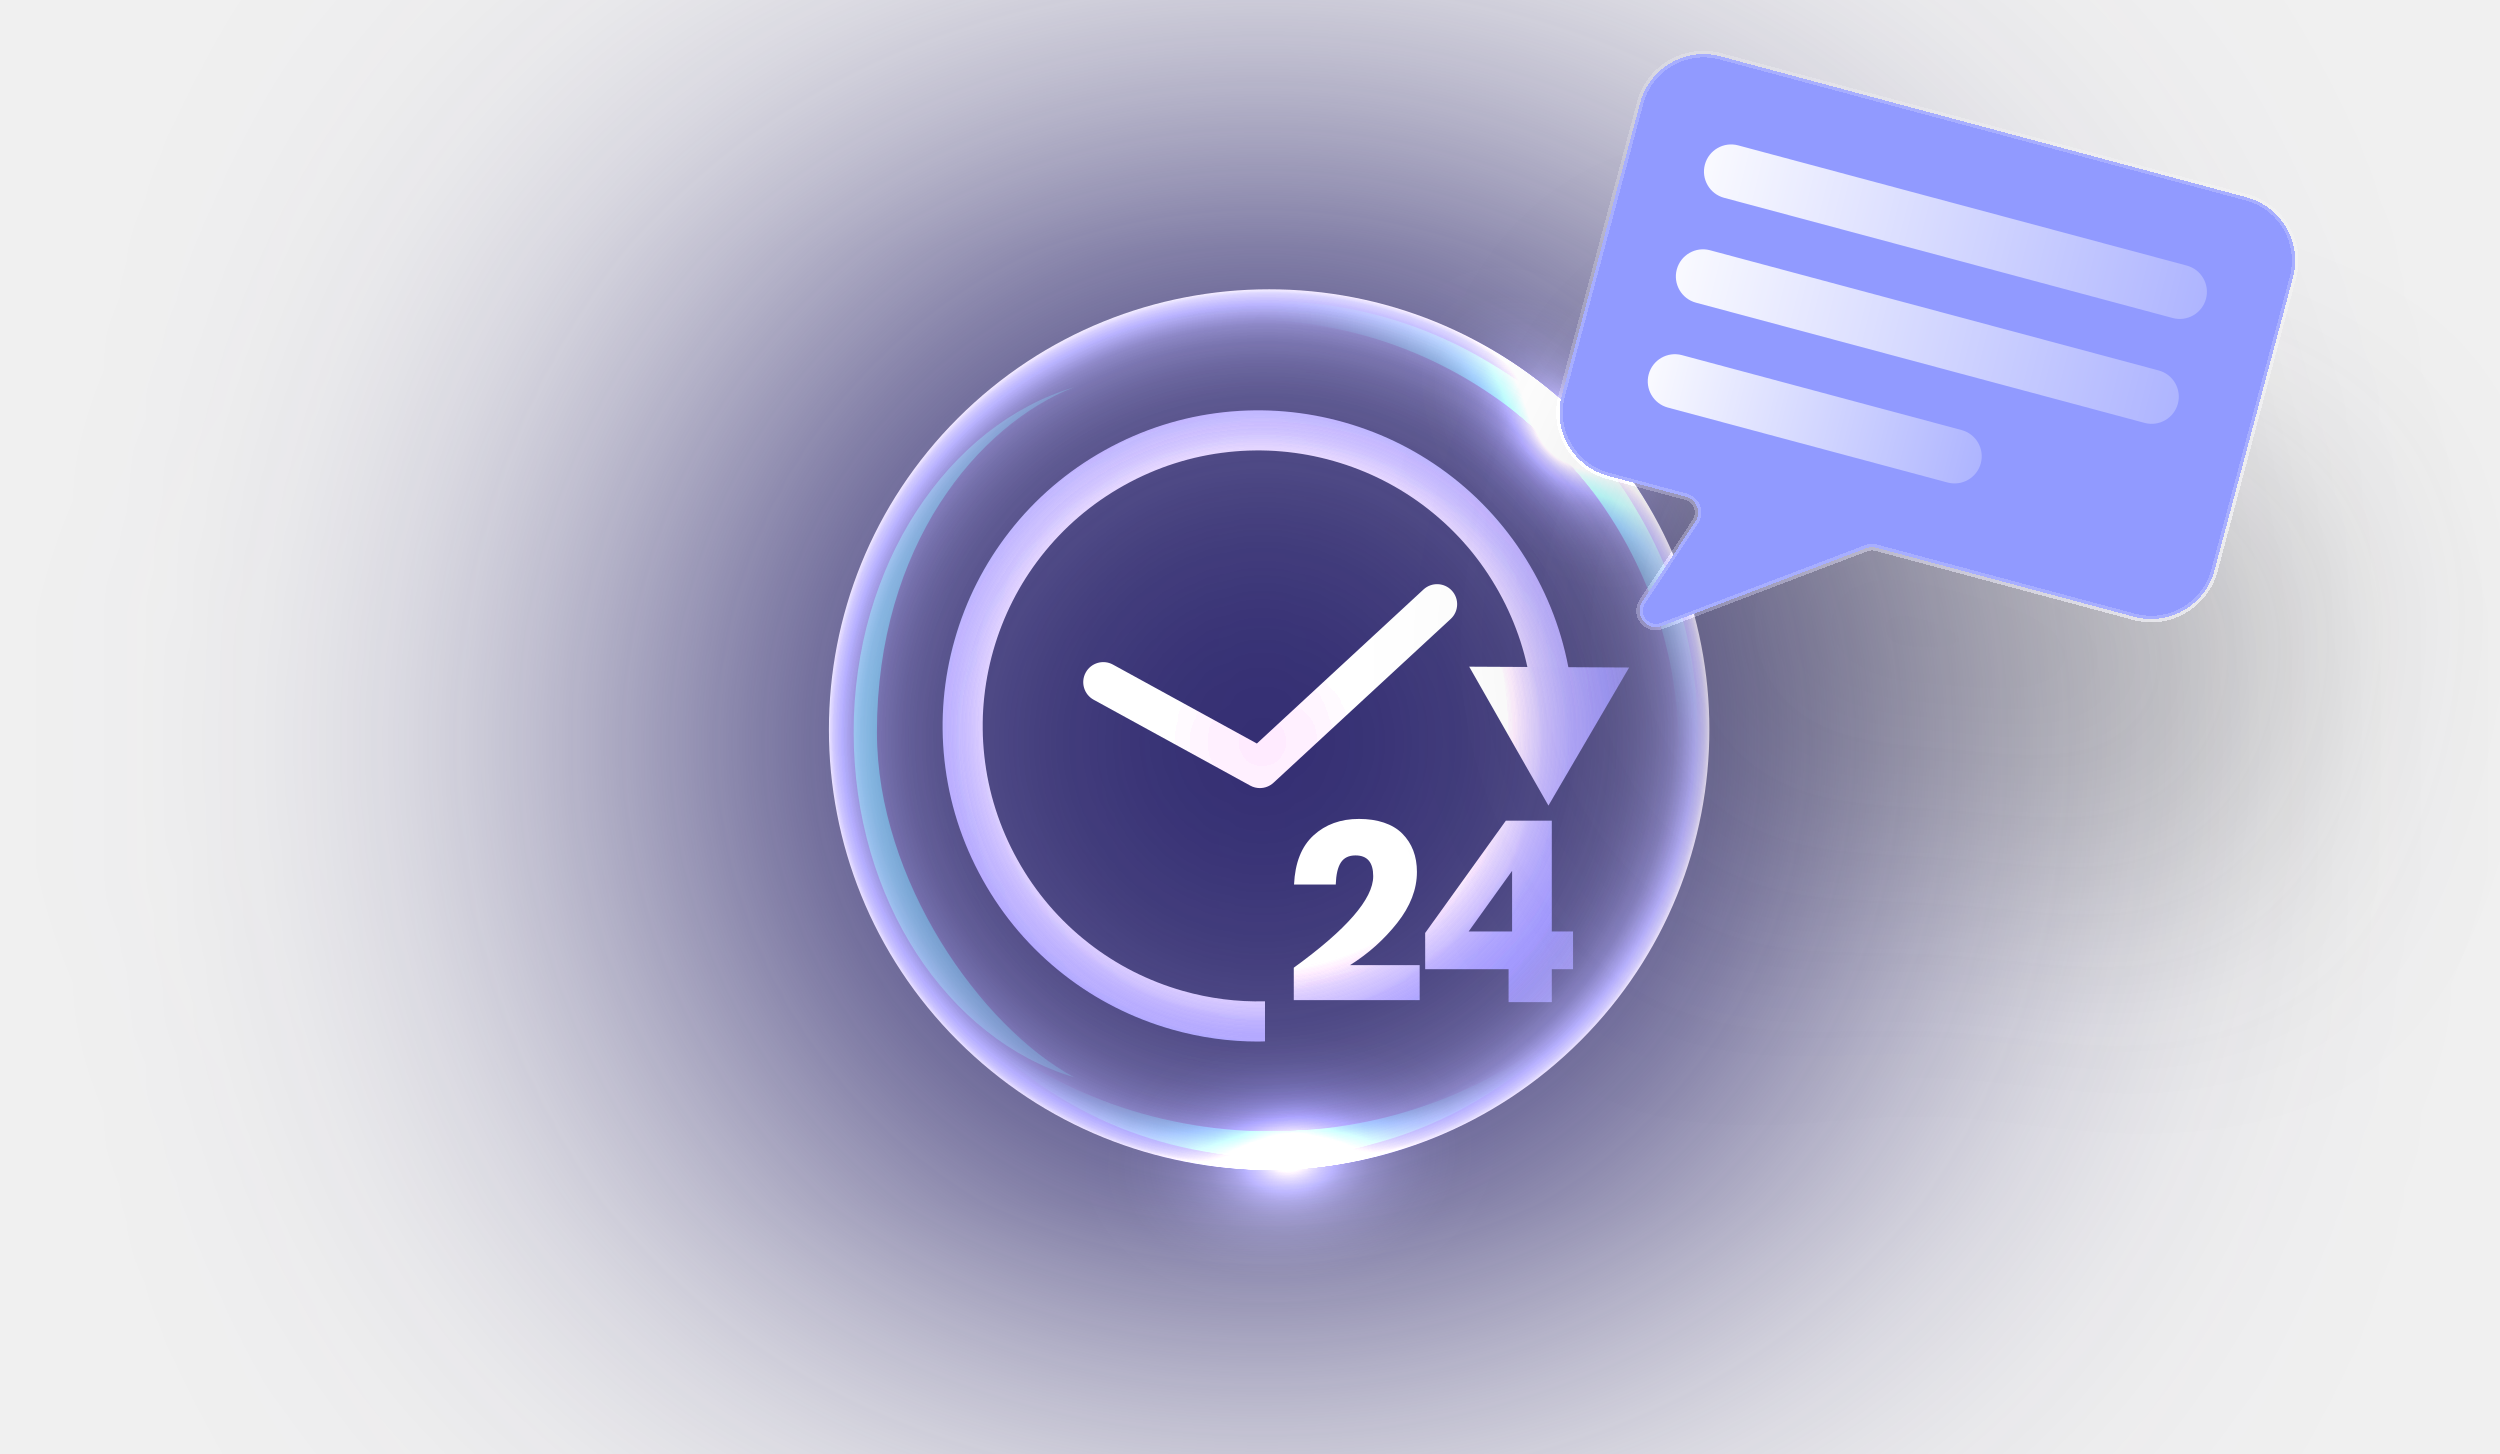
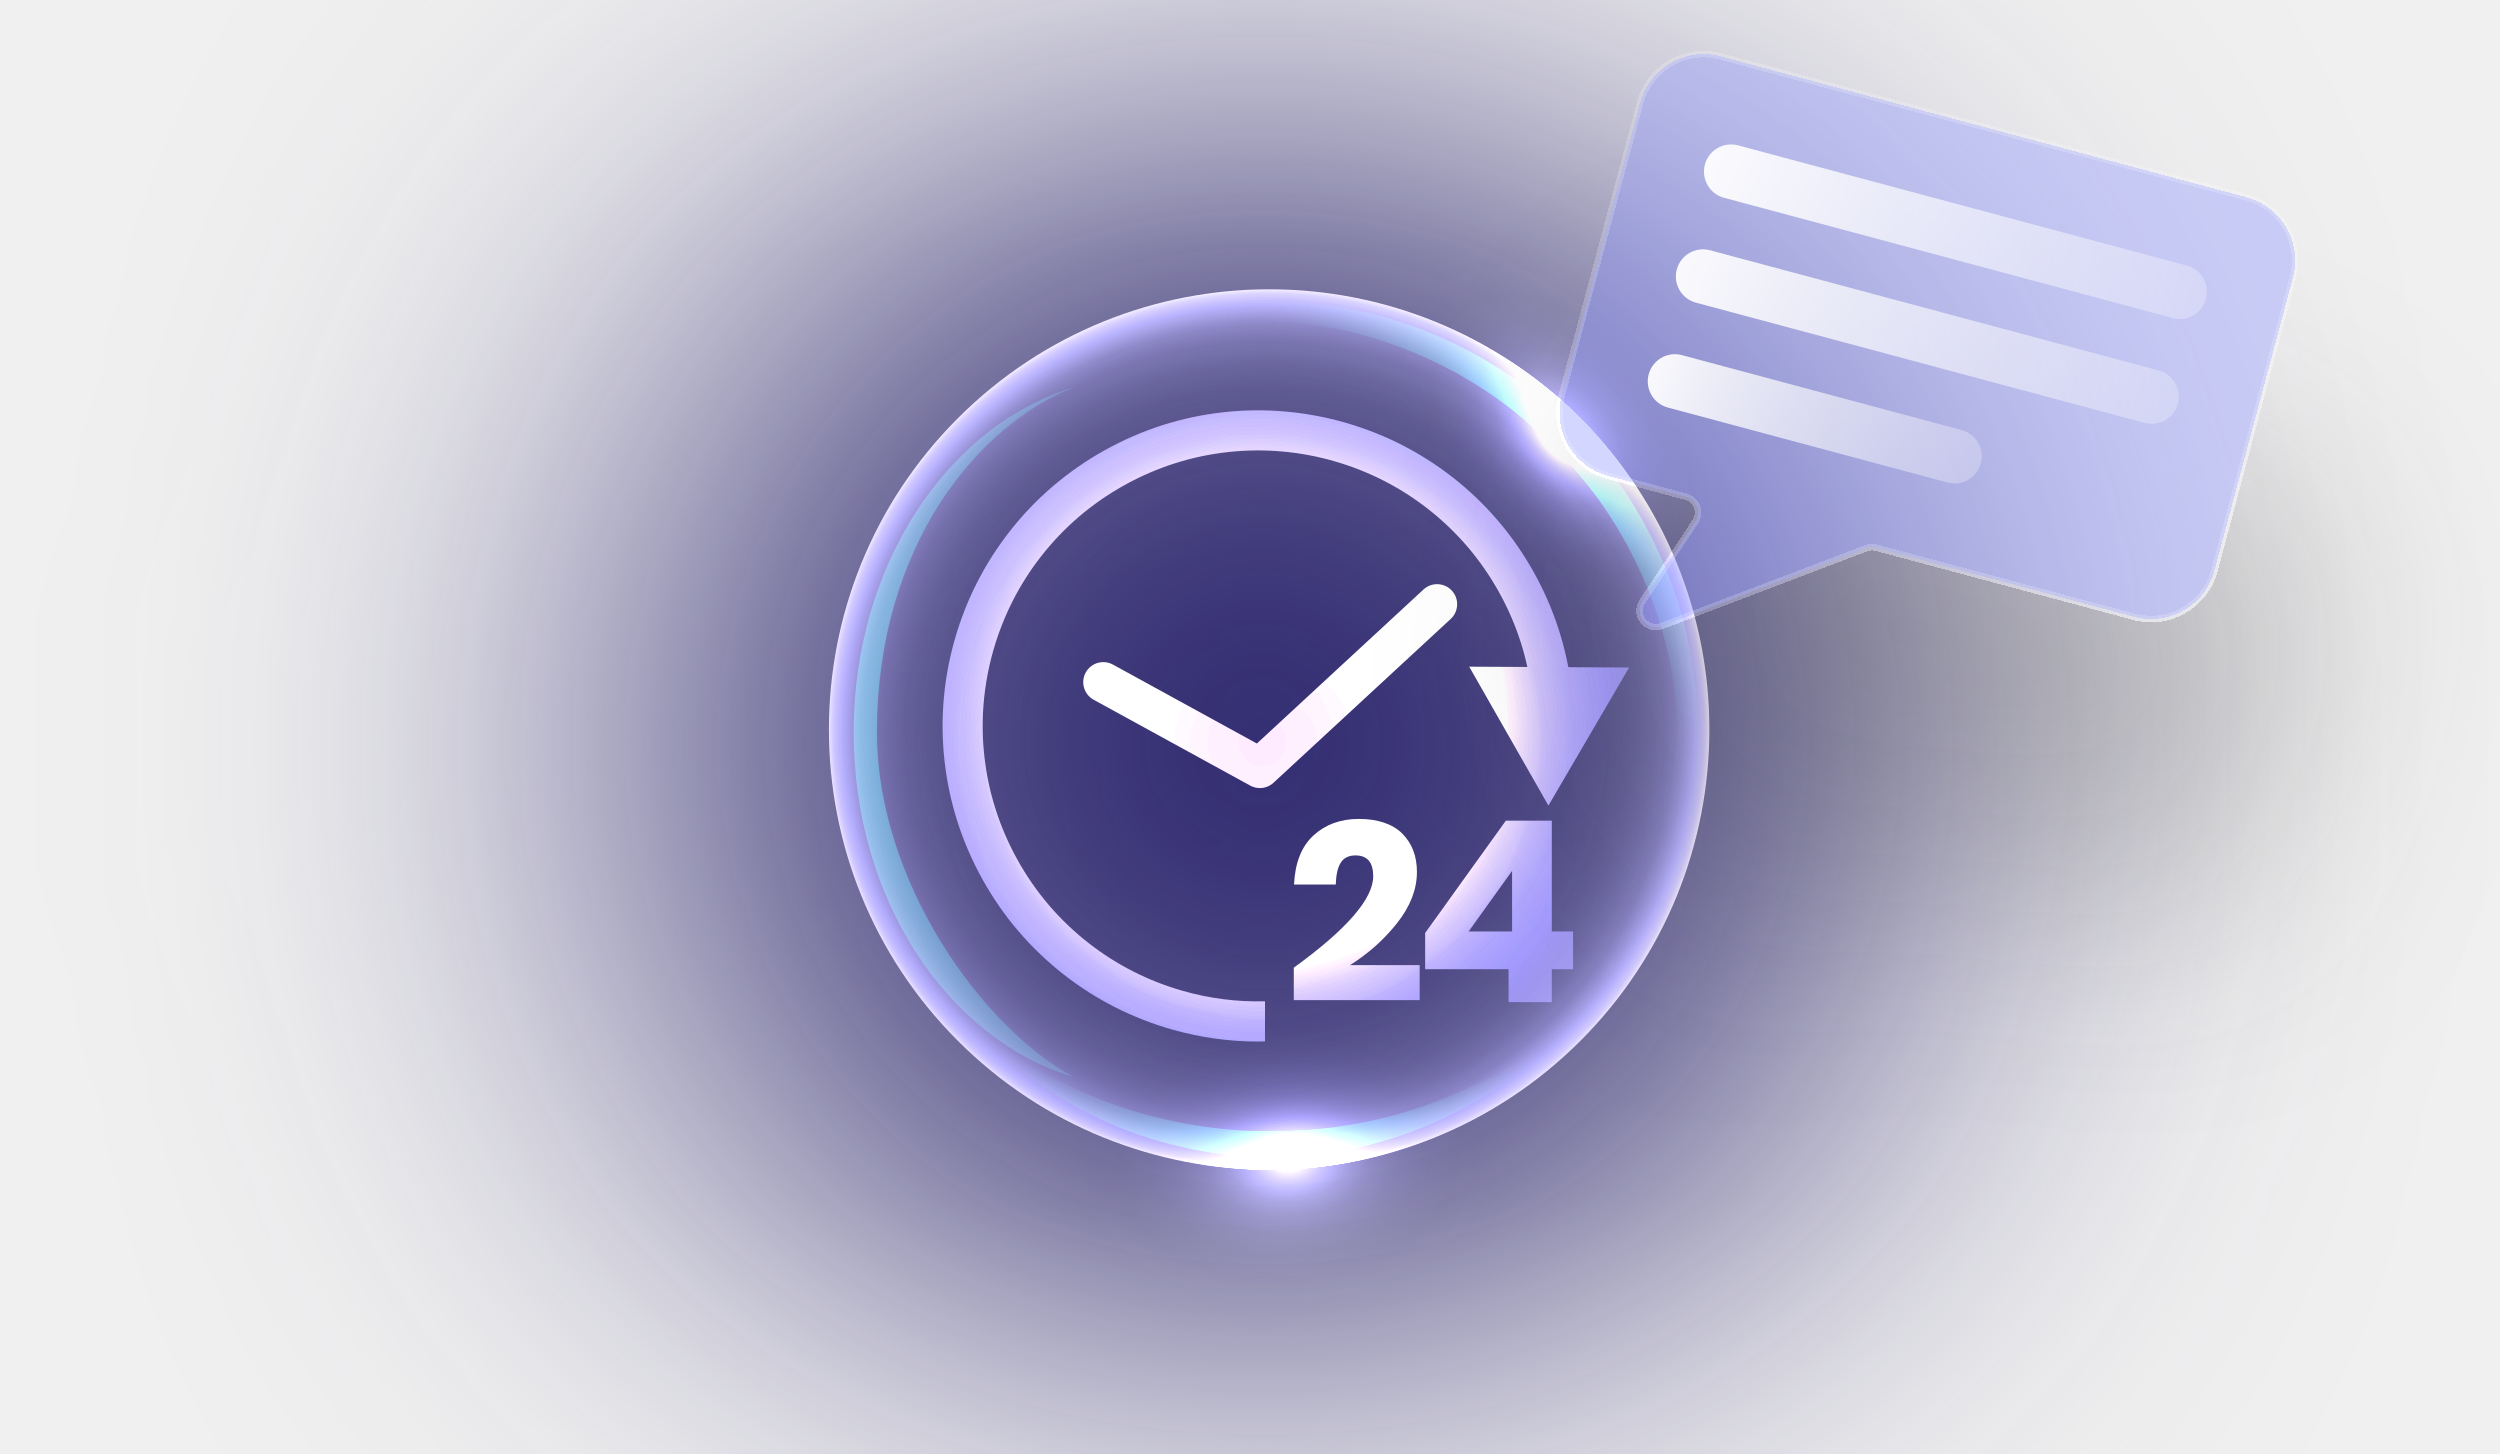
<svg xmlns="http://www.w3.org/2000/svg" width="762" height="443" viewBox="0 0 762 443" fill="none">
  <g filter="url(#filter0_f_48_1827)">
    <path d="M384.77 409.869C486.272 409.869 568.555 327.586 568.555 226.084C568.555 124.583 486.272 42.3 384.77 42.3C283.269 42.3 200.985 124.583 200.985 226.084C200.985 327.586 283.269 409.869 384.77 409.869Z" fill="#2D276E" fillOpacity="0.39" />
  </g>
  <path style="mix-blend-mode:color-dodge" d="M481.714 317.237C534.115 264.837 534.115 179.878 481.714 127.477C429.313 75.076 344.354 75.076 291.953 127.477C239.552 179.878 239.552 264.837 291.953 317.237C344.354 369.638 429.313 369.638 481.714 317.237Z" fill="url(#paint0_radial_48_1827)" />
  <path style="mix-blend-mode:screen" opacity="0.6" d="M267.283 223.19C267.283 166.371 298.17 129.372 327.387 118.022C288.822 129.569 260.189 172.26 260.189 223.19C260.189 274.12 288.822 316.812 327.387 328.358C299.005 313.026 267.283 268.281 267.283 223.19Z" fill="url(#paint1_linear_48_1827)" />
  <path style="mix-blend-mode:screen" d="M387.389 344.852C351.002 344.852 317.883 331.363 293.099 309.29C316.515 335.934 350.085 352.643 387.389 352.643C424.693 352.643 458.265 335.937 481.683 309.29C456.897 331.361 423.778 344.852 387.389 344.852Z" fill="url(#paint2_linear_48_1827)" />
  <path style="mix-blend-mode:screen" d="M386.435 91.791C348.82 91.791 314.935 107.672 291.048 133.069C314.483 111.024 346.019 97.494 380.731 97.494C453.06 97.494 511.694 156.128 511.694 228.457C511.694 263.169 498.164 294.705 476.122 318.142C501.518 294.256 517.397 260.368 517.397 222.754C517.397 150.425 458.764 91.791 386.435 91.791Z" fill="url(#paint3_linear_48_1827)" />
  <path style="mix-blend-mode:color-dodge" d="M513.413 179.88C496.019 193.962 464.611 183.997 443.26 157.625C421.911 131.246 418.706 98.459 436.103 84.371C453.501 70.292 484.907 80.257 506.261 106.628C527.605 133.002 530.809 165.797 513.415 179.88H513.413Z" fill="url(#paint4_radial_48_1827)" />
  <path style="mix-blend-mode:color-dodge" d="M397.354 397.189C361.195 400.65 329.927 382.989 327.513 357.747C325.098 332.503 352.453 309.237 388.611 305.779C424.768 302.321 456.036 319.98 458.45 345.221C460.864 370.463 433.509 393.731 397.352 397.189H397.354Z" fill="url(#paint5_radial_48_1827)" />
  <g style="mix-blend-mode:color-dodge">
    <path d="M467.522 174.457C461.205 163.118 452.852 153.353 442.696 145.429C432.889 137.782 421.825 132.173 409.813 128.756C397.799 125.34 385.438 124.289 373.078 125.63C360.276 127.021 348.032 130.928 336.693 137.247C325.351 143.567 315.586 151.92 307.667 162.075C300.02 171.882 294.409 182.944 290.992 194.958C287.576 206.97 286.525 219.331 287.868 231.694C289.259 244.497 293.166 256.739 299.485 268.081C305.805 279.422 314.158 289.187 324.311 297.104C334.118 304.754 345.182 310.363 357.194 313.78C365.831 316.235 374.648 317.47 383.519 317.47C384.202 317.47 384.887 317.428 385.572 317.413V305.203C377.137 305.41 368.744 304.357 360.537 302.024C350.046 299.042 340.387 294.143 331.827 287.467C322.968 280.561 315.68 272.036 310.161 262.131C304.643 252.226 301.231 241.54 300.018 230.372C298.846 219.582 299.765 208.791 302.749 198.299C305.734 187.808 310.631 178.149 317.305 169.589C324.213 160.731 332.74 153.44 342.643 147.923C352.547 142.403 363.231 138.993 374.4 137.78C385.192 136.61 395.982 137.527 406.474 140.511C416.966 143.496 426.624 148.393 435.184 155.067C444.045 161.977 451.333 170.502 456.851 180.405C462.28 190.149 465.674 200.657 466.935 211.638L479.077 210.24C477.63 197.654 473.743 185.615 467.526 174.457H467.522Z" fill="url(#paint6_radial_48_1827)" />
    <path d="M447.812 203.201L471.964 245.541L496.56 203.458L447.812 203.201Z" fill="url(#paint7_radial_48_1827)" />
    <path d="M384.012 240.208C383.008 240.208 381.997 239.961 381.076 239.456L333.347 213.281C330.388 211.658 329.304 207.945 330.927 204.986C332.548 202.025 336.265 200.939 339.222 202.566L383.095 226.625L433.881 179.678C436.358 177.387 440.226 177.539 442.517 180.016C444.807 182.495 444.655 186.361 442.178 188.651L388.162 238.583C387.005 239.652 385.516 240.206 384.012 240.206V240.208Z" fill="url(#paint8_radial_48_1827)" />
    <path d="M418.555 267.064C418.555 262.841 416.753 260.73 413.151 260.73C411.119 260.73 409.634 261.452 408.696 262.893C407.756 264.336 407.236 266.575 407.136 269.614H394.422C394.727 262.971 396.707 257.975 400.36 254.628C404.014 251.28 408.631 249.607 414.216 249.607C419.8 249.607 424.455 251.101 427.424 254.087C430.394 257.075 431.879 260.962 431.879 265.752C431.879 271.057 429.872 276.246 425.864 281.317C421.855 286.389 417.058 290.676 411.476 294.178H432.716V304.839H394.345V294.951C410.486 283.261 418.555 273.966 418.555 267.066V267.064Z" fill="url(#paint9_radial_48_1827)" />
    <path d="M434.391 295.413V284.368L458.981 250.146H472.989V283.904H479.461V295.413H472.989V305.455H459.818V295.413H434.391ZM460.885 265.441L447.639 283.904H460.885V265.441Z" fill="url(#paint10_radial_48_1827)" />
  </g>
  <g filter="url(#filter1_bd_48_1827)">
-     <path d="M499.932 31.319C502.791 20.649 513.757 14.318 524.427 17.176L684.739 60.132C695.408 62.991 701.74 73.957 698.881 84.627L674.971 173.859C672.112 184.528 661.146 190.86 650.476 188.001L571.882 166.941C570.867 166.669 569.792 166.724 568.809 167.098L506.515 190.803C501.972 192.531 497.883 187.416 500.57 183.366L516.74 158.99C518.629 156.142 517.168 152.281 513.867 151.396L490.164 145.045C479.495 142.186 473.163 131.22 476.022 120.55L499.932 31.319Z" fill="#919AFF" fillOpacity="0.4" shape-rendering="crispEdges" />
+     <path d="M499.932 31.319C502.791 20.649 513.757 14.318 524.427 17.176L684.739 60.132C695.408 62.991 701.74 73.957 698.881 84.627L674.971 173.859C672.112 184.528 661.146 190.86 650.476 188.001L571.882 166.941C570.867 166.669 569.792 166.724 568.809 167.098L506.515 190.803C501.972 192.531 497.883 187.416 500.57 183.366L516.74 158.99C518.629 156.142 517.168 152.281 513.867 151.396L490.164 145.045C479.495 142.186 473.163 131.22 476.022 120.55L499.932 31.319Z" fill="#919AFF" fill-opacity="0.4" shape-rendering="crispEdges" />
    <path d="M499.932 31.319C502.791 20.649 513.757 14.318 524.427 17.176L684.739 60.132C695.408 62.991 701.74 73.957 698.881 84.627L674.971 173.859C672.112 184.528 661.146 190.86 650.476 188.001L571.882 166.941C570.867 166.669 569.792 166.724 568.809 167.098L506.515 190.803C501.972 192.531 497.883 187.416 500.57 183.366L516.74 158.99C518.629 156.142 517.168 152.281 513.867 151.396L490.164 145.045C479.495 142.186 473.163 131.22 476.022 120.55L499.932 31.319Z" stroke="white" stroke-opacity="0.2" stroke-width="2" shape-rendering="crispEdges" />
  </g>
  <rect x="521.793" y="42.167" width="158.12" height="16.547" rx="8.274" transform="rotate(15 521.793 42.1675)" fill="url(#paint11_linear_48_1827)" />
  <rect x="513.227" y="74.135" width="158.12" height="16.547" rx="8.274" transform="rotate(15 513.227 74.1345)" fill="url(#paint12_linear_48_1827)" />
  <rect x="504.661" y="106.102" width="104.8" height="16.547" rx="8.274" transform="rotate(15 504.661 106.102)" fill="url(#paint13_linear_48_1827)" />
  <defs>
    <filter id="filter0_f_48_1827" x="0.985" y="-157.7" width="767.57" height="767.57" filterUnits="userSpaceOnUse" color-interpolation-filters="sRGB">
      <feFlood flood-opacity="0" result="BackgroundImageFix" />
      <feBlend mode="normal" in="SourceGraphic" in2="BackgroundImageFix" result="shape" />
      <feGaussianBlur stdDeviation="100" result="effect1_foregroundBlur_48_1827" />
    </filter>
    <filter id="filter1_bd_48_1827" x="414.335" y="-4.51" width="366.232" height="356.662" filterUnits="userSpaceOnUse" color-interpolation-filters="sRGB">
      <feFlood flood-opacity="0" result="BackgroundImageFix" />
      <feGaussianBlur in="BackgroundImageFix" stdDeviation="10" />
      <feComposite in2="SourceAlpha" operator="in" result="effect1_backgroundBlur_48_1827" />
      <feColorMatrix in="SourceAlpha" type="matrix" values="0 0 0 0 0 0 0 0 0 0 0 0 0 0 0 0 0 0 127 0" result="hardAlpha" />
      <feOffset dx="10" dy="90" />
      <feGaussianBlur stdDeviation="35" />
      <feComposite in2="hardAlpha" operator="out" />
      <feColorMatrix type="matrix" values="0 0 0 0 0.125 0 0 0 0 0.125 0 0 0 0 0.125 0 0 0 0.2 0" />
      <feBlend mode="normal" in2="effect1_backgroundBlur_48_1827" result="effect2_dropShadow_48_1827" />
      <feBlend mode="normal" in="SourceGraphic" in2="effect2_dropShadow_48_1827" result="shape" />
    </filter>
    <radialGradient id="paint0_radial_48_1827" cx="0" cy="0" r="1" gradientUnits="userSpaceOnUse" gradientTransform="translate(386.833 222.357) scale(134.181)">
      <stop offset="0.45" />
      <stop offset="0.68" stop-color="#010101" />
      <stop offset="0.77" stop-color="#080808" />
      <stop offset="0.83" stop-color="#141414" />
      <stop offset="0.88" stop-color="#252525" />
      <stop offset="0.92" stop-color="#3B3B3B" />
      <stop offset="0.95" stop-color="#565656" />
      <stop offset="0.99" stop-color="#767676" />
      <stop offset="1" stop-color="#848484" />
    </radialGradient>
    <linearGradient id="paint1_linear_48_1827" x1="454.852" y1="226.909" x2="254.499" y2="221.064" gradientUnits="userSpaceOnUse">
      <stop />
      <stop offset="0.14" stop-color="#000203" />
      <stop offset="0.27" stop-color="#000B0E" />
      <stop offset="0.39" stop-color="#011B21" />
      <stop offset="0.51" stop-color="#02303B" />
      <stop offset="0.63" stop-color="#034B5D" />
      <stop offset="0.74" stop-color="#056D87" />
      <stop offset="0.86" stop-color="#0794B8" />
      <stop offset="0.97" stop-color="#09C1EF" />
      <stop offset="1" stop-color="#0ACEFF" />
    </linearGradient>
    <linearGradient id="paint2_linear_48_1827" x1="387.391" y1="316.365" x2="387.391" y2="359.812" gradientUnits="userSpaceOnUse">
      <stop />
      <stop offset="0.14" stop-color="#000203" />
      <stop offset="0.27" stop-color="#000B0E" />
      <stop offset="0.39" stop-color="#011B21" />
      <stop offset="0.51" stop-color="#02303B" />
      <stop offset="0.63" stop-color="#034B5D" />
      <stop offset="0.74" stop-color="#056D87" />
      <stop offset="0.86" stop-color="#0794B8" />
      <stop offset="0.97" stop-color="#09C1EF" />
      <stop offset="1" stop-color="#0ACEFF" />
    </linearGradient>
    <linearGradient id="paint3_linear_48_1827" x1="445.01" y1="167.67" x2="483.988" y2="131.014" gradientUnits="userSpaceOnUse">
      <stop />
      <stop offset="0.14" stop-color="#000203" />
      <stop offset="0.27" stop-color="#000B0E" />
      <stop offset="0.39" stop-color="#011B21" />
      <stop offset="0.51" stop-color="#02303B" />
      <stop offset="0.63" stop-color="#034B5D" />
      <stop offset="0.74" stop-color="#056D87" />
      <stop offset="0.86" stop-color="#0794B8" />
      <stop offset="0.97" stop-color="#09C1EF" />
      <stop offset="1" stop-color="#0ACEFF" />
    </linearGradient>
    <radialGradient id="paint4_radial_48_1827" cx="0" cy="0" r="1" gradientUnits="userSpaceOnUse" gradientTransform="translate(475.576 133.132) rotate(51.01) scale(61.5963 40.5239)">
      <stop stop-color="#BABABA" />
      <stop offset="0.06" stop-color="#9C9C9C" />
      <stop offset="0.17" stop-color="#737373" />
      <stop offset="0.28" stop-color="#4F4F4F" />
      <stop offset="0.39" stop-color="#323232" />
      <stop offset="0.51" stop-color="#1C1C1C" />
      <stop offset="0.64" stop-color="#0C0C0C" />
      <stop offset="0.79" stop-color="#020202" />
      <stop offset="1" />
    </radialGradient>
    <radialGradient id="paint5_radial_48_1827" cx="0" cy="0" r="1" gradientUnits="userSpaceOnUse" gradientTransform="translate(393.158 352.959) rotate(84.53) scale(46.0373 65.7675)">
      <stop stop-color="#BABABA" />
      <stop offset="0.06" stop-color="#9C9C9C" />
      <stop offset="0.17" stop-color="#737373" />
      <stop offset="0.28" stop-color="#4F4F4F" />
      <stop offset="0.39" stop-color="#323232" />
      <stop offset="0.51" stop-color="#1C1C1C" />
      <stop offset="0.64" stop-color="#0C0C0C" />
      <stop offset="0.79" stop-color="#020202" />
      <stop offset="1" />
    </radialGradient>
    <radialGradient id="paint6_radial_48_1827" cx="0" cy="0" r="1" gradientUnits="userSpaceOnUse" gradientTransform="translate(383.826 221.267) scale(149.864 149.864)">
      <stop offset="0.46" stop-color="#CCCCCC" />
      <stop offset="1" />
    </radialGradient>
    <radialGradient id="paint7_radial_48_1827" cx="0" cy="0" r="1" gradientUnits="userSpaceOnUse" gradientTransform="translate(383.826 221.392) scale(149.768 149.768)">
      <stop offset="0.46" stop-color="#CCCCCC" />
      <stop offset="1" />
    </radialGradient>
    <radialGradient id="paint8_radial_48_1827" cx="0" cy="0" r="1" gradientUnits="userSpaceOnUse" gradientTransform="translate(383.826 221.392) scale(149.768 149.768)">
      <stop offset="0.46" stop-color="#CCCCCC" />
      <stop offset="1" />
    </radialGradient>
    <radialGradient id="paint9_radial_48_1827" cx="0" cy="0" r="1" gradientUnits="userSpaceOnUse" gradientTransform="translate(383.826 221.392) scale(149.768)">
      <stop offset="0.46" stop-color="#CCCCCC" />
      <stop offset="1" />
    </radialGradient>
    <radialGradient id="paint10_radial_48_1827" cx="0" cy="0" r="1" gradientUnits="userSpaceOnUse" gradientTransform="translate(383.826 221.392) scale(149.768 149.768)">
      <stop offset="0.46" stop-color="#CCCCCC" />
      <stop offset="1" />
    </radialGradient>
    <linearGradient id="paint11_linear_48_1827" x1="509.842" y1="50.441" x2="741.046" y2="46.764" gradientUnits="userSpaceOnUse">
      <stop stop-color="white" />
      <stop offset="1" stop-color="white" stop-opacity="0" />
    </linearGradient>
    <linearGradient id="paint12_linear_48_1827" x1="501.276" y1="82.408" x2="732.481" y2="78.731" gradientUnits="userSpaceOnUse">
      <stop stop-color="white" />
      <stop offset="1" stop-color="white" stop-opacity="0" />
    </linearGradient>
    <linearGradient id="paint13_linear_48_1827" x1="496.74" y1="114.376" x2="650.002" y2="112.76" gradientUnits="userSpaceOnUse">
      <stop stop-color="white" />
      <stop offset="1" stop-color="white" stop-opacity="0" />
    </linearGradient>
  </defs>
</svg>
